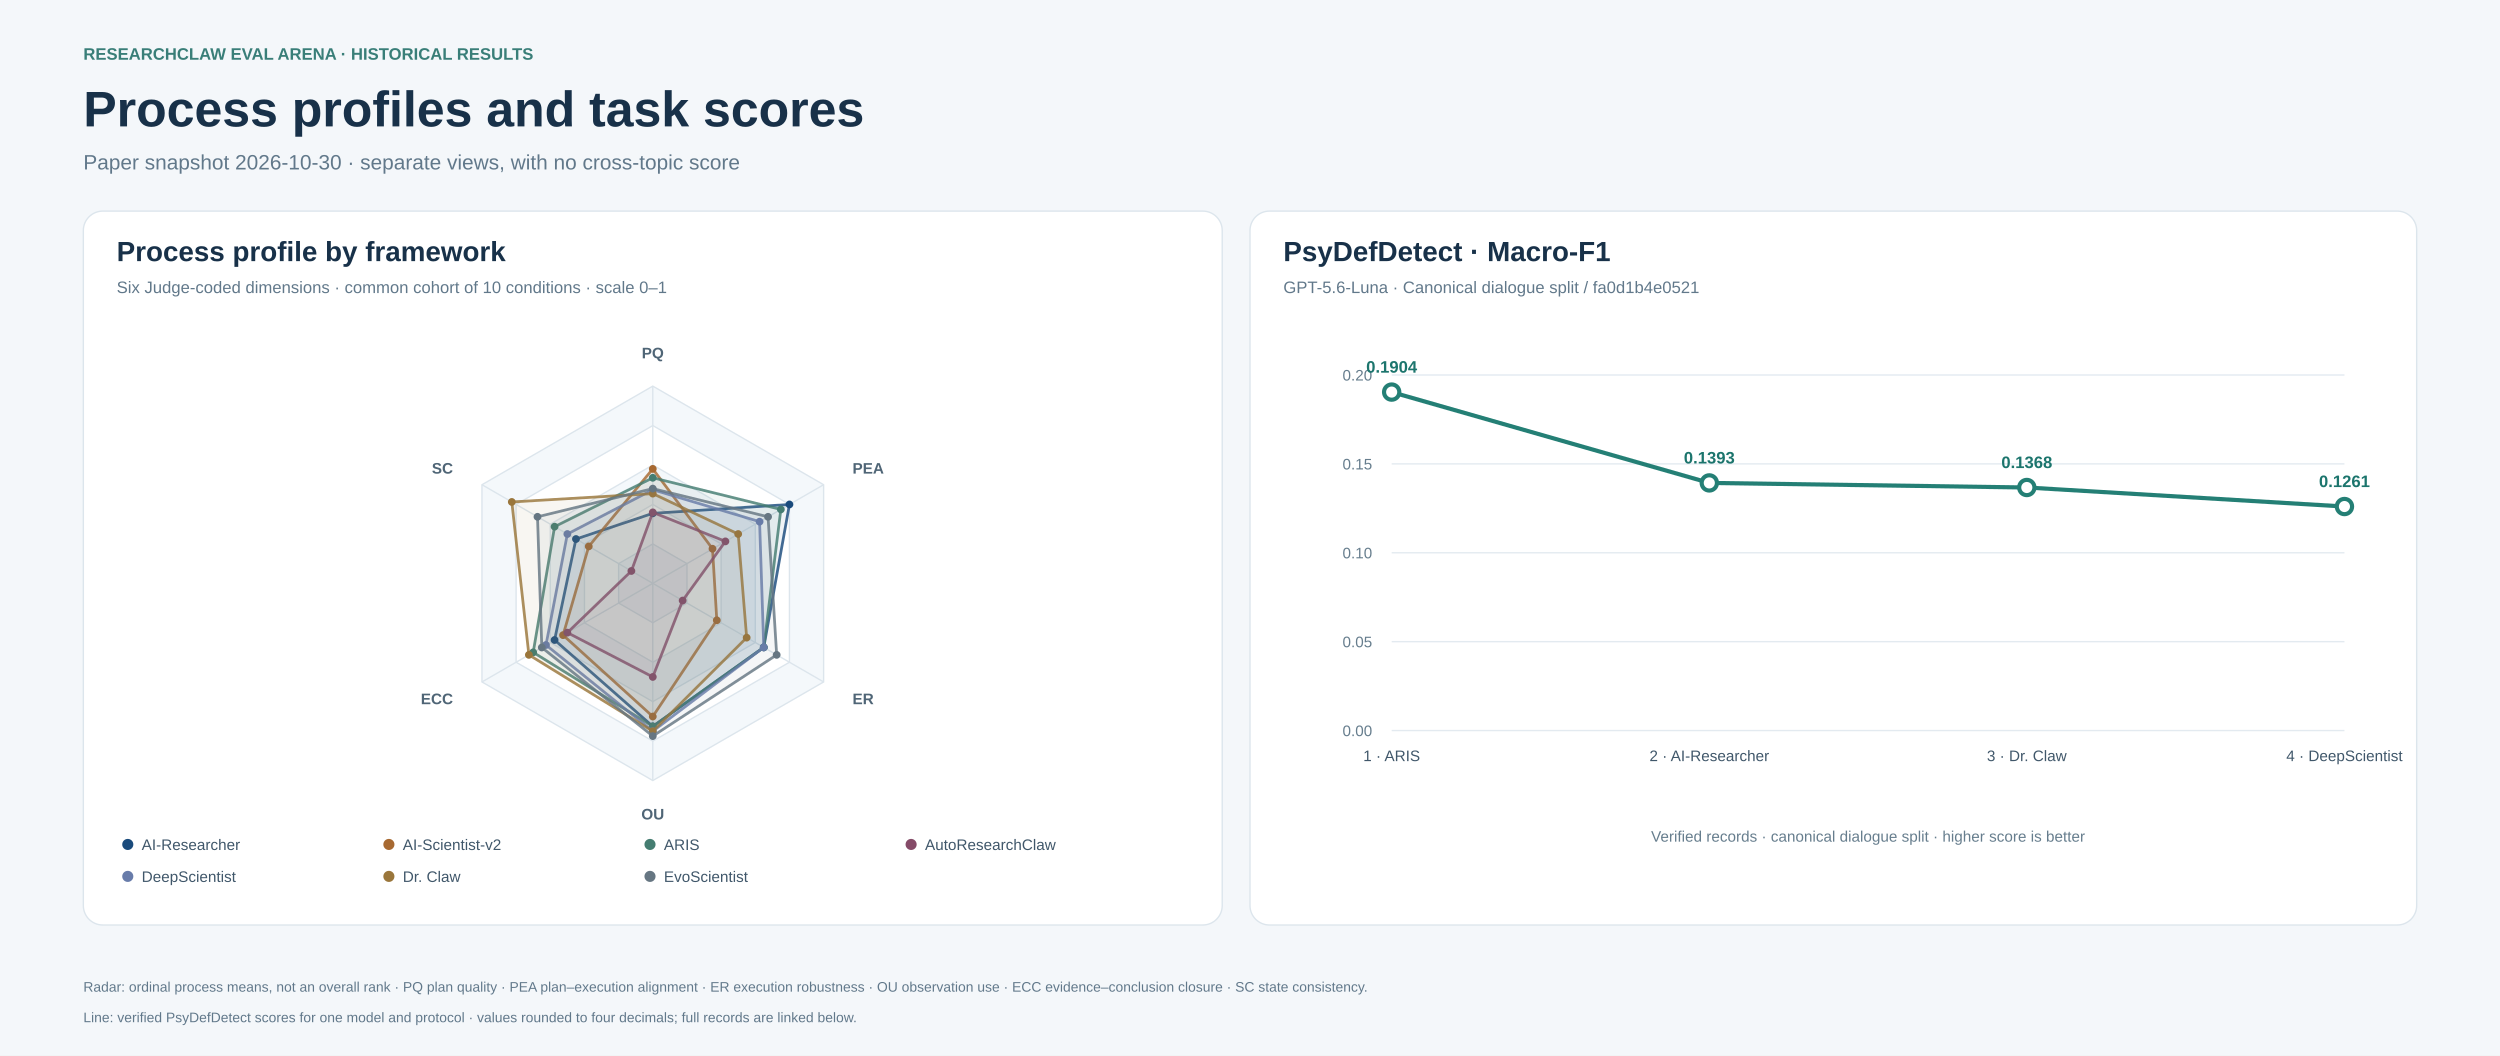
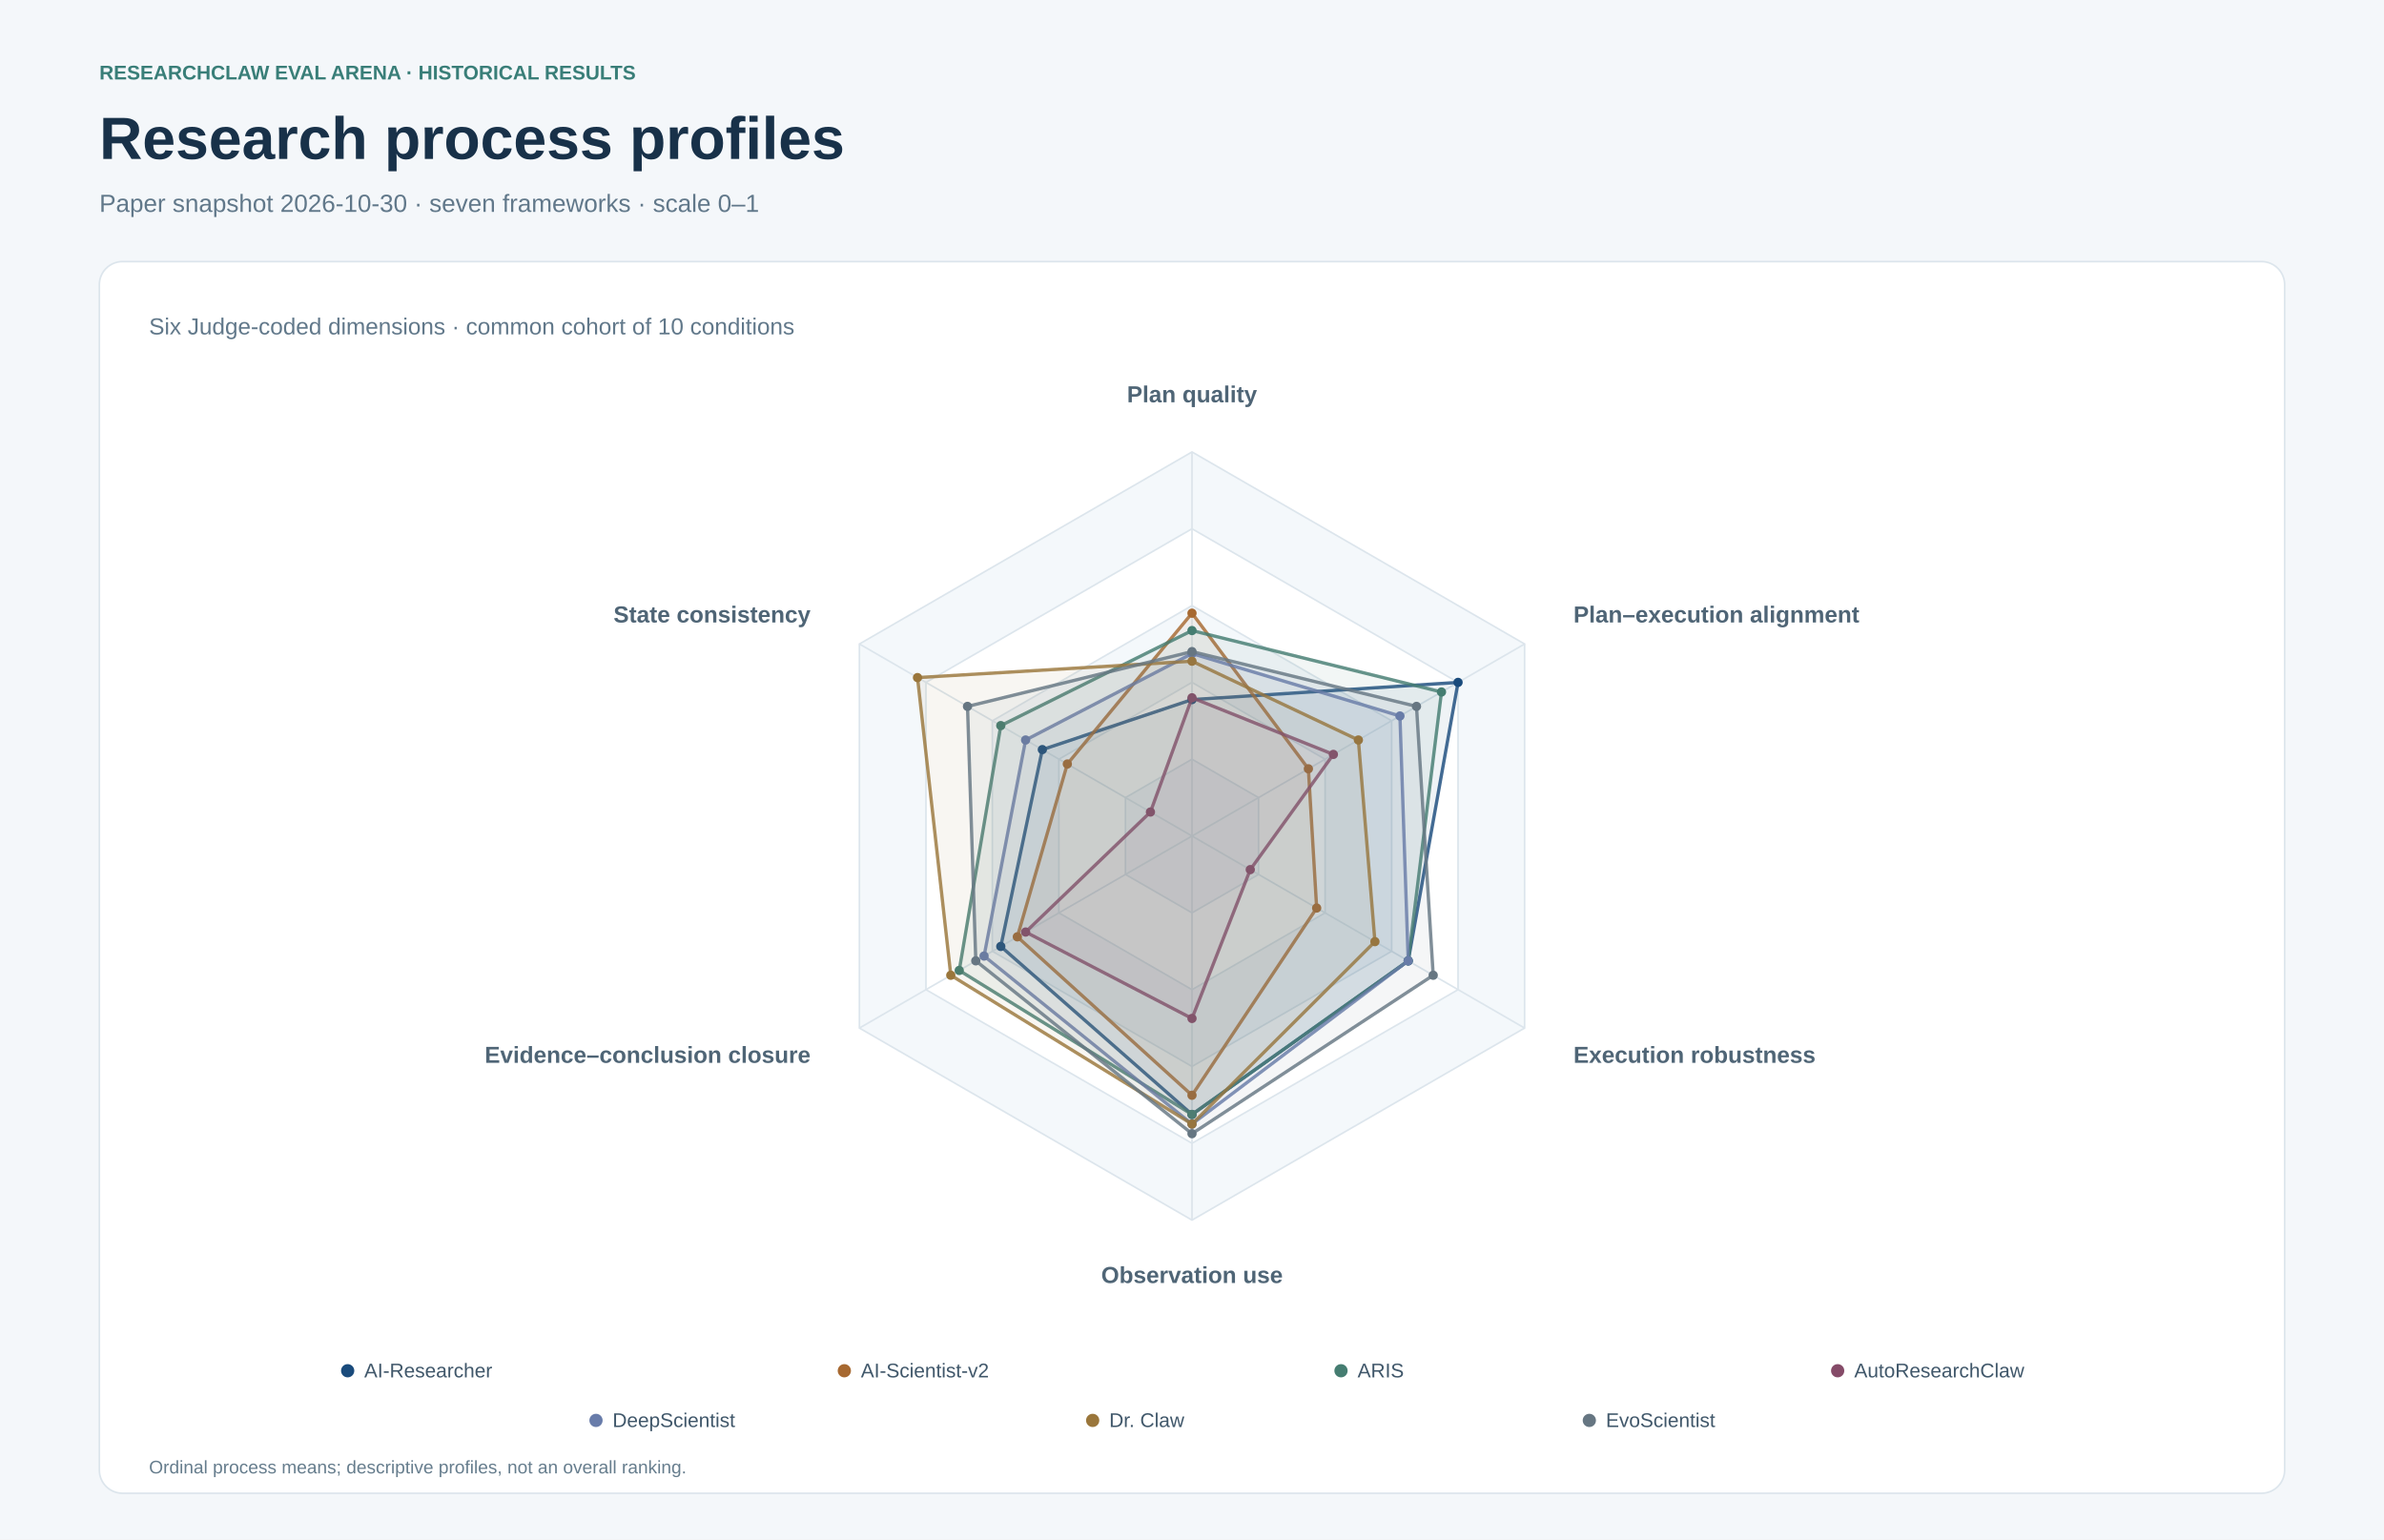
- <svg xmlns="http://www.w3.org/2000/svg" width="1800" height="760" viewBox="0 0 1800 760" role="img" aria-labelledby="title desc">
+ <svg xmlns="http://www.w3.org/2000/svg" width="1440" height="930" viewBox="0 0 1440 930" role="img" aria-labelledby="title desc">
  <rect width="100%" height="100%" fill="#f4f7fa" />
-   <text x="60.0" y="43.0" fill="#397e78" font-family="Arial,sans-serif" font-size="12" font-weight="700" text-anchor="start">RESEARCHCLAW EVAL ARENA · HISTORICAL RESULTS</text>
-   <text x="60.0" y="91.0" fill="#183149" font-family="Arial,sans-serif" font-size="36" font-weight="700" text-anchor="start">Process profiles and task scores</text>
-   <text x="60.0" y="122.0" fill="#61788a" font-family="Arial,sans-serif" font-size="15" font-weight="400" text-anchor="start">Paper snapshot 2026-10-30 · separate views, with no cross-topic score</text>
-   <rect x="60" y="152" width="820" height="514" rx="14" fill="#ffffff" stroke="#dce5ec" />
-   <rect x="900" y="152" width="840" height="514" rx="14" fill="#ffffff" stroke="#dce5ec" />
-   <text x="84.0" y="188.0" fill="#183149" font-family="Arial,sans-serif" font-size="20" font-weight="700" text-anchor="start">Process profile by framework</text>
-   <text x="84.0" y="211.0" fill="#61788a" font-family="Arial,sans-serif" font-size="12" font-weight="400" text-anchor="start">Six Judge-coded dimensions · common cohort of 10 conditions · scale 0–1</text>
-   <text x="924.0" y="188.0" fill="#183149" font-family="Arial,sans-serif" font-size="20" font-weight="700" text-anchor="start">PsyDefDetect · Macro-F1</text>
-   <text x="924.0" y="211.0" fill="#61788a" font-family="Arial,sans-serif" font-size="12" font-weight="400" text-anchor="start">GPT-5.6-Luna · Canonical dialogue split / fa0d1b4e0521</text>
-   <polygon points="470.0,278.0 593.0,349.0 593.0,491.0 470.0,562.0 347.0,491.0 347.0,349.0" fill="#f4f8fb" stroke="#dce5ec" stroke-width="1" />
-   <polygon points="470.0,306.4 568.4,363.2 568.4,476.8 470.0,533.6 371.6,476.8 371.6,363.2" fill="#ffffff" stroke="#dce5ec" stroke-width="1" />
-   <polygon points="470.0,334.8 543.8,377.4 543.8,462.6 470.0,505.2 396.2,462.6 396.2,377.4" fill="#f4f8fb" stroke="#dce5ec" stroke-width="1" />
-   <polygon points="470.0,363.2 519.2,391.6 519.2,448.4 470.0,476.8 420.8,448.4 420.8,391.6" fill="#ffffff" stroke="#dce5ec" stroke-width="1" />
-   <polygon points="470.0,391.6 494.6,405.8 494.6,434.2 470.0,448.4 445.4,434.2 445.4,405.8" fill="#f4f8fb" stroke="#dce5ec" stroke-width="1" />
-   <line x1="470.0" y1="420.0" x2="470.0" y2="278.0" stroke="#dce5ec" />
-   <text x="470.0" y="258.0" fill="#4f6576" font-family="Arial,sans-serif" font-size="11" font-weight="700" text-anchor="middle">PQ</text>
-   <line x1="470.0" y1="420.0" x2="593.0" y2="349.0" stroke="#dce5ec" />
-   <text x="613.8" y="341.0" fill="#4f6576" font-family="Arial,sans-serif" font-size="11" font-weight="700" text-anchor="start">PEA</text>
-   <line x1="470.0" y1="420.0" x2="593.0" y2="491.0" stroke="#dce5ec" />
-   <text x="613.8" y="507.0" fill="#4f6576" font-family="Arial,sans-serif" font-size="11" font-weight="700" text-anchor="start">ER</text>
-   <line x1="470.0" y1="420.0" x2="470.0" y2="562.0" stroke="#dce5ec" />
-   <text x="470.0" y="590.0" fill="#4f6576" font-family="Arial,sans-serif" font-size="11" font-weight="700" text-anchor="middle">OU</text>
-   <line x1="470.0" y1="420.0" x2="347.0" y2="491.0" stroke="#dce5ec" />
-   <text x="326.2" y="507.0" fill="#4f6576" font-family="Arial,sans-serif" font-size="11" font-weight="700" text-anchor="end">ECC</text>
-   <line x1="470.0" y1="420.0" x2="347.0" y2="349.0" stroke="#dce5ec" />
-   <text x="326.2" y="341.0" fill="#4f6576" font-family="Arial,sans-serif" font-size="11" font-weight="700" text-anchor="end">SC</text>
-   <polygon points="470.0,369.6 568.4,363.2 549.9,466.1 470.0,523.0 399.3,460.8 414.7,388.1" fill="#1a4b7c" fill-opacity="0.07" stroke="#1a4b7c" stroke-width="2" stroke-opacity="0.82" />
-   <circle cx="470.0" cy="369.6" r="2.8" fill="#1a4b7c" />
-   <circle cx="568.4" cy="363.2" r="2.8" fill="#1a4b7c" />
-   <circle cx="549.9" cy="466.1" r="2.8" fill="#1a4b7c" />
-   <circle cx="470.0" cy="523.0" r="2.8" fill="#1a4b7c" />
-   <circle cx="399.3" cy="460.8" r="2.8" fill="#1a4b7c" />
-   <circle cx="414.7" cy="388.1" r="2.8" fill="#1a4b7c" />
-   <circle cx="92" cy="608" r="4" fill="#1a4b7c" />
-   <text x="102.0" y="612.0" fill="#40576a" font-family="Arial,sans-serif" font-size="11" font-weight="400" text-anchor="start">AI-Researcher</text>
-   <polygon points="470.0,337.6 513.0,395.1 516.1,446.6 470.0,515.9 405.4,457.3 423.9,393.4" fill="#a76931" fill-opacity="0.07" stroke="#a76931" stroke-width="2" stroke-opacity="0.82" />
-   <circle cx="470.0" cy="337.6" r="2.8" fill="#a76931" />
-   <circle cx="513.0" cy="395.1" r="2.8" fill="#a76931" />
-   <circle cx="516.1" cy="446.6" r="2.8" fill="#a76931" />
-   <circle cx="470.0" cy="515.9" r="2.8" fill="#a76931" />
-   <circle cx="405.4" cy="457.3" r="2.8" fill="#a76931" />
-   <circle cx="423.9" cy="393.4" r="2.8" fill="#a76931" />
-   <circle cx="280" cy="608" r="4" fill="#a76931" />
-   <text x="290.0" y="612.0" fill="#40576a" font-family="Arial,sans-serif" font-size="11" font-weight="400" text-anchor="start">AI-Scientist-v2</text>
-   <polygon points="470.0,344.0 562.2,366.8 549.9,466.1 470.0,523.0 383.9,469.7 399.3,379.2" fill="#457d71" fill-opacity="0.07" stroke="#457d71" stroke-width="2" stroke-opacity="0.82" />
-   <circle cx="470.0" cy="344.0" r="2.8" fill="#457d71" />
-   <circle cx="562.2" cy="366.8" r="2.8" fill="#457d71" />
-   <circle cx="549.9" cy="466.1" r="2.8" fill="#457d71" />
-   <circle cx="470.0" cy="523.0" r="2.8" fill="#457d71" />
-   <circle cx="383.9" cy="469.7" r="2.8" fill="#457d71" />
-   <circle cx="399.3" cy="379.2" r="2.8" fill="#457d71" />
-   <circle cx="468" cy="608" r="4" fill="#457d71" />
-   <text x="478.0" y="612.0" fill="#40576a" font-family="Arial,sans-serif" font-size="11" font-weight="400" text-anchor="start">ARIS</text>
-   <polygon points="470.0,368.9 522.3,389.8 491.5,432.4 470.0,487.4 408.5,455.5 454.6,411.1" fill="#854b68" fill-opacity="0.07" stroke="#854b68" stroke-width="2" stroke-opacity="0.82" />
-   <circle cx="470.0" cy="368.9" r="2.8" fill="#854b68" />
-   <circle cx="522.3" cy="389.8" r="2.8" fill="#854b68" />
-   <circle cx="491.5" cy="432.4" r="2.8" fill="#854b68" />
-   <circle cx="470.0" cy="487.4" r="2.8" fill="#854b68" />
-   <circle cx="408.5" cy="455.5" r="2.8" fill="#854b68" />
-   <circle cx="454.6" cy="411.1" r="2.8" fill="#854b68" />
-   <circle cx="656" cy="608" r="4" fill="#854b68" />
-   <text x="666.0" y="612.0" fill="#40576a" font-family="Arial,sans-serif" font-size="11" font-weight="400" text-anchor="start">AutoResearchClaw</text>
-   <polygon points="470.0,352.6 546.9,375.6 549.9,466.1 470.0,526.5 393.1,464.4 408.5,384.5" fill="#687caa" fill-opacity="0.07" stroke="#687caa" stroke-width="2" stroke-opacity="0.82" />
-   <circle cx="470.0" cy="352.6" r="2.8" fill="#687caa" />
-   <circle cx="546.9" cy="375.6" r="2.8" fill="#687caa" />
-   <circle cx="549.9" cy="466.1" r="2.8" fill="#687caa" />
-   <circle cx="470.0" cy="526.5" r="2.8" fill="#687caa" />
-   <circle cx="393.1" cy="464.4" r="2.8" fill="#687caa" />
-   <circle cx="408.5" cy="384.5" r="2.8" fill="#687caa" />
-   <circle cx="92" cy="631" r="4" fill="#687caa" />
-   <text x="102.0" y="635.0" fill="#40576a" font-family="Arial,sans-serif" font-size="11" font-weight="400" text-anchor="start">DeepScientist</text>
-   <polygon points="470.0,355.4 531.5,384.5 537.6,459.1 470.0,526.5 380.8,471.5 368.5,361.4" fill="#9a763b" fill-opacity="0.07" stroke="#9a763b" stroke-width="2" stroke-opacity="0.82" />
-   <circle cx="470.0" cy="355.4" r="2.8" fill="#9a763b" />
-   <circle cx="531.5" cy="384.5" r="2.8" fill="#9a763b" />
-   <circle cx="537.6" cy="459.1" r="2.8" fill="#9a763b" />
-   <circle cx="470.0" cy="526.5" r="2.8" fill="#9a763b" />
-   <circle cx="380.8" cy="471.5" r="2.8" fill="#9a763b" />
-   <circle cx="368.5" cy="361.4" r="2.8" fill="#9a763b" />
-   <circle cx="280" cy="631" r="4" fill="#9a763b" />
-   <text x="290.0" y="635.0" fill="#40576a" font-family="Arial,sans-serif" font-size="11" font-weight="400" text-anchor="start">Dr. Claw</text>
-   <polygon points="470.0,351.8 553.0,372.1 559.2,471.5 470.0,530.0 390.1,466.2 387.0,372.1" fill="#667682" fill-opacity="0.07" stroke="#667682" stroke-width="2" stroke-opacity="0.82" />
-   <circle cx="470.0" cy="351.8" r="2.8" fill="#667682" />
-   <circle cx="553.0" cy="372.1" r="2.8" fill="#667682" />
-   <circle cx="559.2" cy="471.5" r="2.8" fill="#667682" />
-   <circle cx="470.0" cy="530.0" r="2.8" fill="#667682" />
-   <circle cx="390.1" cy="466.2" r="2.8" fill="#667682" />
-   <circle cx="387.0" cy="372.1" r="2.8" fill="#667682" />
-   <circle cx="468" cy="631" r="4" fill="#667682" />
-   <text x="478.0" y="635.0" fill="#40576a" font-family="Arial,sans-serif" font-size="11" font-weight="400" text-anchor="start">EvoScientist</text>
-   <line x1="1002.0" y1="526.0" x2="1688.0" y2="526.0" stroke="#e3eaf0" />
-   <text x="988.0" y="530.0" fill="#667d8d" font-family="Arial,sans-serif" font-size="11" font-weight="400" text-anchor="end">0.00</text>
-   <line x1="1002.0" y1="462.0" x2="1688.0" y2="462.0" stroke="#e3eaf0" />
-   <text x="988.0" y="466.0" fill="#667d8d" font-family="Arial,sans-serif" font-size="11" font-weight="400" text-anchor="end">0.05</text>
-   <line x1="1002.0" y1="398.0" x2="1688.0" y2="398.0" stroke="#e3eaf0" />
-   <text x="988.0" y="402.0" fill="#667d8d" font-family="Arial,sans-serif" font-size="11" font-weight="400" text-anchor="end">0.10</text>
-   <line x1="1002.0" y1="334.0" x2="1688.0" y2="334.0" stroke="#e3eaf0" />
-   <text x="988.0" y="338.0" fill="#667d8d" font-family="Arial,sans-serif" font-size="11" font-weight="400" text-anchor="end">0.15</text>
-   <line x1="1002.0" y1="270.0" x2="1688.0" y2="270.0" stroke="#e3eaf0" />
-   <text x="988.0" y="274.0" fill="#667d8d" font-family="Arial,sans-serif" font-size="11" font-weight="400" text-anchor="end">0.20</text>
-   <polyline points="1002.0,282.3 1230.7,347.7 1459.3,351.0 1688.0,364.7" fill="none" stroke="#247f75" stroke-width="3" stroke-linejoin="round" stroke-linecap="round" />
-   <circle cx="1002.0" cy="282.3" r="5.5" fill="#ffffff" stroke="#247f75" stroke-width="3" />
-   <text x="1002.0" y="268.3" fill="#1c756d" font-family="Arial,sans-serif" font-size="12" font-weight="700" text-anchor="middle">0.1904</text>
-   <text x="1002.0" y="548.0" fill="#40576a" font-family="Arial,sans-serif" font-size="11" font-weight="400" text-anchor="middle">1 · ARIS</text>
-   <circle cx="1230.7" cy="347.7" r="5.5" fill="#ffffff" stroke="#247f75" stroke-width="3" />
-   <text x="1230.7" y="333.7" fill="#1c756d" font-family="Arial,sans-serif" font-size="12" font-weight="700" text-anchor="middle">0.1393</text>
-   <text x="1230.7" y="548.0" fill="#40576a" font-family="Arial,sans-serif" font-size="11" font-weight="400" text-anchor="middle">2 · AI-Researcher</text>
-   <circle cx="1459.3" cy="351.0" r="5.5" fill="#ffffff" stroke="#247f75" stroke-width="3" />
-   <text x="1459.3" y="337.0" fill="#1c756d" font-family="Arial,sans-serif" font-size="12" font-weight="700" text-anchor="middle">0.1368</text>
-   <text x="1459.3" y="548.0" fill="#40576a" font-family="Arial,sans-serif" font-size="11" font-weight="400" text-anchor="middle">3 · Dr. Claw</text>
-   <circle cx="1688.0" cy="364.7" r="5.5" fill="#ffffff" stroke="#247f75" stroke-width="3" />
-   <text x="1688.0" y="350.7" fill="#1c756d" font-family="Arial,sans-serif" font-size="12" font-weight="700" text-anchor="middle">0.1261</text>
-   <text x="1688.0" y="548.0" fill="#40576a" font-family="Arial,sans-serif" font-size="11" font-weight="400" text-anchor="middle">4 · DeepScientist</text>
-   <text x="1345.0" y="606.0" fill="#667d8d" font-family="Arial,sans-serif" font-size="11" font-weight="400" text-anchor="middle">Verified records · canonical dialogue split · higher score is better</text>
-   <text x="60.0" y="714.0" fill="#61788a" font-family="Arial,sans-serif" font-size="10" font-weight="400" text-anchor="start">Radar: ordinal process means, not an overall rank · PQ plan quality · PEA plan–execution alignment · ER execution robustness · OU observation use · ECC evidence–conclusion closure · SC state consistency.</text>
-   <text x="60.0" y="736.0" fill="#61788a" font-family="Arial,sans-serif" font-size="10" font-weight="400" text-anchor="start">Line: verified PsyDefDetect scores for one model and protocol · values rounded to four decimals; full records are linked below.</text>
+   <text x="60.0" y="48.0" fill="#397e78" font-family="Arial,sans-serif" font-size="12" font-weight="700" text-anchor="start">RESEARCHCLAW EVAL ARENA · HISTORICAL RESULTS</text>
+   <text x="60.0" y="96.0" fill="#183149" font-family="Arial,sans-serif" font-size="36" font-weight="700" text-anchor="start">Research process profiles</text>
+   <text x="60.0" y="128.0" fill="#61788a" font-family="Arial,sans-serif" font-size="15" font-weight="400" text-anchor="start">Paper snapshot 2026-10-30 · seven frameworks · scale 0–1</text>
+   <rect x="60" y="158" width="1320" height="744" rx="14" fill="#ffffff" stroke="#dce5ec" />
+   <text x="90.0" y="202.0" fill="#61788a" font-family="Arial,sans-serif" font-size="14" font-weight="400" text-anchor="start">Six Judge-coded dimensions · common cohort of 10 conditions</text>
+   <polygon points="720.0,273.0 920.9,389.0 920.9,621.0 720.0,737.0 519.1,621.0 519.1,389.0" fill="#f4f8fb" stroke="#dce5ec" stroke-width="1" />
+   <polygon points="720.0,319.4 880.7,412.2 880.7,597.8 720.0,690.6 559.3,597.8 559.3,412.2" fill="#ffffff" stroke="#dce5ec" stroke-width="1" />
+   <polygon points="720.0,365.8 840.6,435.4 840.6,574.6 720.0,644.2 599.4,574.6 599.4,435.4" fill="#f4f8fb" stroke="#dce5ec" stroke-width="1" />
+   <polygon points="720.0,412.2 800.4,458.6 800.4,551.4 720.0,597.8 639.6,551.4 639.6,458.6" fill="#ffffff" stroke="#dce5ec" stroke-width="1" />
+   <polygon points="720.0,458.6 760.2,481.8 760.2,528.2 720.0,551.4 679.8,528.2 679.8,481.8" fill="#f4f8fb" stroke="#dce5ec" stroke-width="1" />
+   <line x1="720.0" y1="505.0" x2="720.0" y2="273.0" stroke="#dce5ec" />
+   <text x="720.0" y="243.0" fill="#4f6576" font-family="Arial,sans-serif" font-size="14" font-weight="700" text-anchor="middle">Plan quality</text>
+   <line x1="720.0" y1="505.0" x2="920.9" y2="389.0" stroke="#dce5ec" />
+   <text x="950.4" y="376.0" fill="#4f6576" font-family="Arial,sans-serif" font-size="14" font-weight="700" text-anchor="start">Plan–execution alignment</text>
+   <line x1="720.0" y1="505.0" x2="920.9" y2="621.0" stroke="#dce5ec" />
+   <text x="950.4" y="642.0" fill="#4f6576" font-family="Arial,sans-serif" font-size="14" font-weight="700" text-anchor="start">Execution robustness</text>
+   <line x1="720.0" y1="505.0" x2="720.0" y2="737.0" stroke="#dce5ec" />
+   <text x="720.0" y="775.0" fill="#4f6576" font-family="Arial,sans-serif" font-size="14" font-weight="700" text-anchor="middle">Observation use</text>
+   <line x1="720.0" y1="505.0" x2="519.1" y2="621.0" stroke="#dce5ec" />
+   <text x="489.6" y="642.0" fill="#4f6576" font-family="Arial,sans-serif" font-size="14" font-weight="700" text-anchor="end">Evidence–conclusion closure</text>
+   <line x1="720.0" y1="505.0" x2="519.1" y2="389.0" stroke="#dce5ec" />
+   <text x="489.6" y="376.0" fill="#4f6576" font-family="Arial,sans-serif" font-size="14" font-weight="700" text-anchor="end">State consistency</text>
+   <polygon points="720.0,422.6 880.7,412.2 850.6,580.4 720.0,673.2 604.5,571.7 629.6,452.8" fill="#1a4b7c" fill-opacity="0.07" stroke="#1a4b7c" stroke-width="2" stroke-opacity="0.82" />
+   <circle cx="720.0" cy="422.6" r="2.8" fill="#1a4b7c" />
+   <circle cx="880.7" cy="412.2" r="2.8" fill="#1a4b7c" />
+   <circle cx="850.6" cy="580.4" r="2.8" fill="#1a4b7c" />
+   <circle cx="720.0" cy="673.2" r="2.8" fill="#1a4b7c" />
+   <circle cx="604.5" cy="571.7" r="2.8" fill="#1a4b7c" />
+   <circle cx="629.6" cy="452.8" r="2.8" fill="#1a4b7c" />
+   <circle cx="210" cy="828" r="4" fill="#1a4b7c" />
+   <text x="220.0" y="832.0" fill="#40576a" font-family="Arial,sans-serif" font-size="12" font-weight="400" text-anchor="start">AI-Researcher</text>
+   <polygon points="720.0,370.4 790.3,464.4 795.3,548.5 720.0,661.6 614.5,565.9 644.7,461.5" fill="#a76931" fill-opacity="0.07" stroke="#a76931" stroke-width="2" stroke-opacity="0.82" />
+   <circle cx="720.0" cy="370.4" r="2.8" fill="#a76931" />
+   <circle cx="790.3" cy="464.4" r="2.8" fill="#a76931" />
+   <circle cx="795.3" cy="548.5" r="2.8" fill="#a76931" />
+   <circle cx="720.0" cy="661.6" r="2.8" fill="#a76931" />
+   <circle cx="614.5" cy="565.9" r="2.8" fill="#a76931" />
+   <circle cx="644.7" cy="461.5" r="2.8" fill="#a76931" />
+   <circle cx="510" cy="828" r="4" fill="#a76931" />
+   <text x="520.0" y="832.0" fill="#40576a" font-family="Arial,sans-serif" font-size="12" font-weight="400" text-anchor="start">AI-Scientist-v2</text>
+   <polygon points="720.0,380.9 870.7,418.0 850.6,580.4 720.0,673.2 579.4,586.2 604.5,438.3" fill="#457d71" fill-opacity="0.07" stroke="#457d71" stroke-width="2" stroke-opacity="0.82" />
+   <circle cx="720.0" cy="380.9" r="2.8" fill="#457d71" />
+   <circle cx="870.7" cy="418.0" r="2.8" fill="#457d71" />
+   <circle cx="850.6" cy="580.4" r="2.8" fill="#457d71" />
+   <circle cx="720.0" cy="673.2" r="2.8" fill="#457d71" />
+   <circle cx="579.4" cy="586.2" r="2.8" fill="#457d71" />
+   <circle cx="604.5" cy="438.3" r="2.8" fill="#457d71" />
+   <circle cx="810" cy="828" r="4" fill="#457d71" />
+   <text x="820.0" y="832.0" fill="#40576a" font-family="Arial,sans-serif" font-size="12" font-weight="400" text-anchor="start">ARIS</text>
+   <polygon points="720.0,421.5 805.4,455.7 755.2,525.3 720.0,615.2 619.5,563.0 694.9,490.5" fill="#854b68" fill-opacity="0.07" stroke="#854b68" stroke-width="2" stroke-opacity="0.82" />
+   <circle cx="720.0" cy="421.5" r="2.8" fill="#854b68" />
+   <circle cx="805.4" cy="455.7" r="2.8" fill="#854b68" />
+   <circle cx="755.2" cy="525.3" r="2.8" fill="#854b68" />
+   <circle cx="720.0" cy="615.2" r="2.8" fill="#854b68" />
+   <circle cx="619.5" cy="563.0" r="2.8" fill="#854b68" />
+   <circle cx="694.9" cy="490.5" r="2.8" fill="#854b68" />
+   <circle cx="1110" cy="828" r="4" fill="#854b68" />
+   <text x="1120.0" y="832.0" fill="#40576a" font-family="Arial,sans-serif" font-size="12" font-weight="400" text-anchor="start">AutoResearchClaw</text>
+   <polygon points="720.0,394.8 845.6,432.5 850.6,580.4 720.0,679.0 594.4,577.5 619.5,447.0" fill="#687caa" fill-opacity="0.07" stroke="#687caa" stroke-width="2" stroke-opacity="0.82" />
+   <circle cx="720.0" cy="394.8" r="2.8" fill="#687caa" />
+   <circle cx="845.6" cy="432.5" r="2.8" fill="#687caa" />
+   <circle cx="850.6" cy="580.4" r="2.8" fill="#687caa" />
+   <circle cx="720.0" cy="679.0" r="2.8" fill="#687caa" />
+   <circle cx="594.4" cy="577.5" r="2.8" fill="#687caa" />
+   <circle cx="619.5" cy="447.0" r="2.8" fill="#687caa" />
+   <circle cx="360" cy="858" r="4" fill="#687caa" />
+   <text x="370.0" y="862.0" fill="#40576a" font-family="Arial,sans-serif" font-size="12" font-weight="400" text-anchor="start">DeepScientist</text>
+   <polygon points="720.0,399.4 820.5,447.0 830.5,568.8 720.0,679.0 574.3,589.1 554.2,409.3" fill="#9a763b" fill-opacity="0.07" stroke="#9a763b" stroke-width="2" stroke-opacity="0.82" />
+   <circle cx="720.0" cy="399.4" r="2.8" fill="#9a763b" />
+   <circle cx="820.5" cy="447.0" r="2.8" fill="#9a763b" />
+   <circle cx="830.5" cy="568.8" r="2.8" fill="#9a763b" />
+   <circle cx="720.0" cy="679.0" r="2.8" fill="#9a763b" />
+   <circle cx="574.3" cy="589.1" r="2.8" fill="#9a763b" />
+   <circle cx="554.2" cy="409.3" r="2.8" fill="#9a763b" />
+   <circle cx="660" cy="858" r="4" fill="#9a763b" />
+   <text x="670.0" y="862.0" fill="#40576a" font-family="Arial,sans-serif" font-size="12" font-weight="400" text-anchor="start">Dr. Claw</text>
+   <polygon points="720.0,393.6 855.6,426.7 865.7,589.1 720.0,684.8 589.4,580.4 584.4,426.7" fill="#667682" fill-opacity="0.07" stroke="#667682" stroke-width="2" stroke-opacity="0.82" />
+   <circle cx="720.0" cy="393.6" r="2.8" fill="#667682" />
+   <circle cx="855.6" cy="426.7" r="2.8" fill="#667682" />
+   <circle cx="865.7" cy="589.1" r="2.8" fill="#667682" />
+   <circle cx="720.0" cy="684.8" r="2.8" fill="#667682" />
+   <circle cx="589.4" cy="580.4" r="2.8" fill="#667682" />
+   <circle cx="584.4" cy="426.7" r="2.8" fill="#667682" />
+   <circle cx="960" cy="858" r="4" fill="#667682" />
+   <text x="970.0" y="862.0" fill="#40576a" font-family="Arial,sans-serif" font-size="12" font-weight="400" text-anchor="start">EvoScientist</text>
+   <text x="90.0" y="890.0" fill="#667d8d" font-family="Arial,sans-serif" font-size="11" font-weight="400" text-anchor="start">Ordinal process means; descriptive profiles, not an overall ranking.</text>
</svg>
